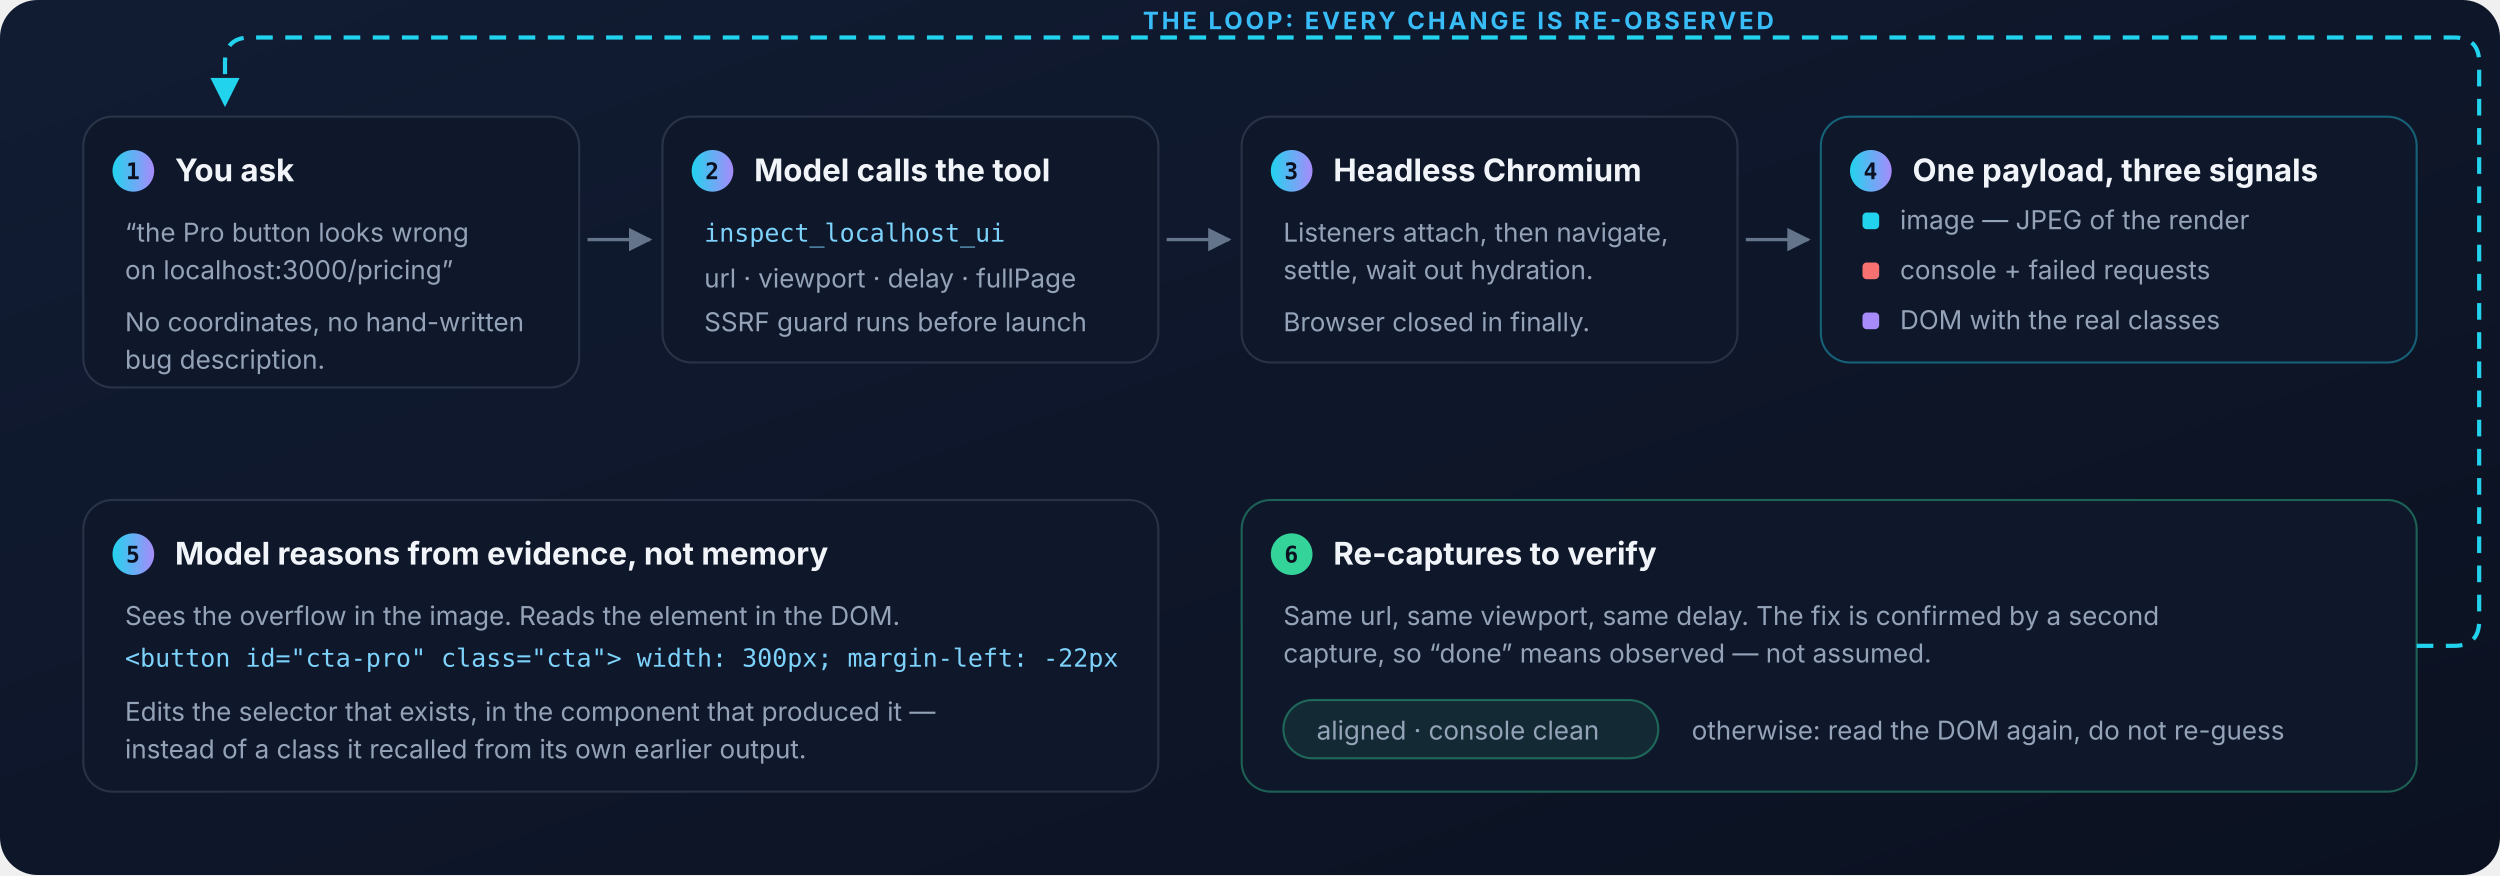
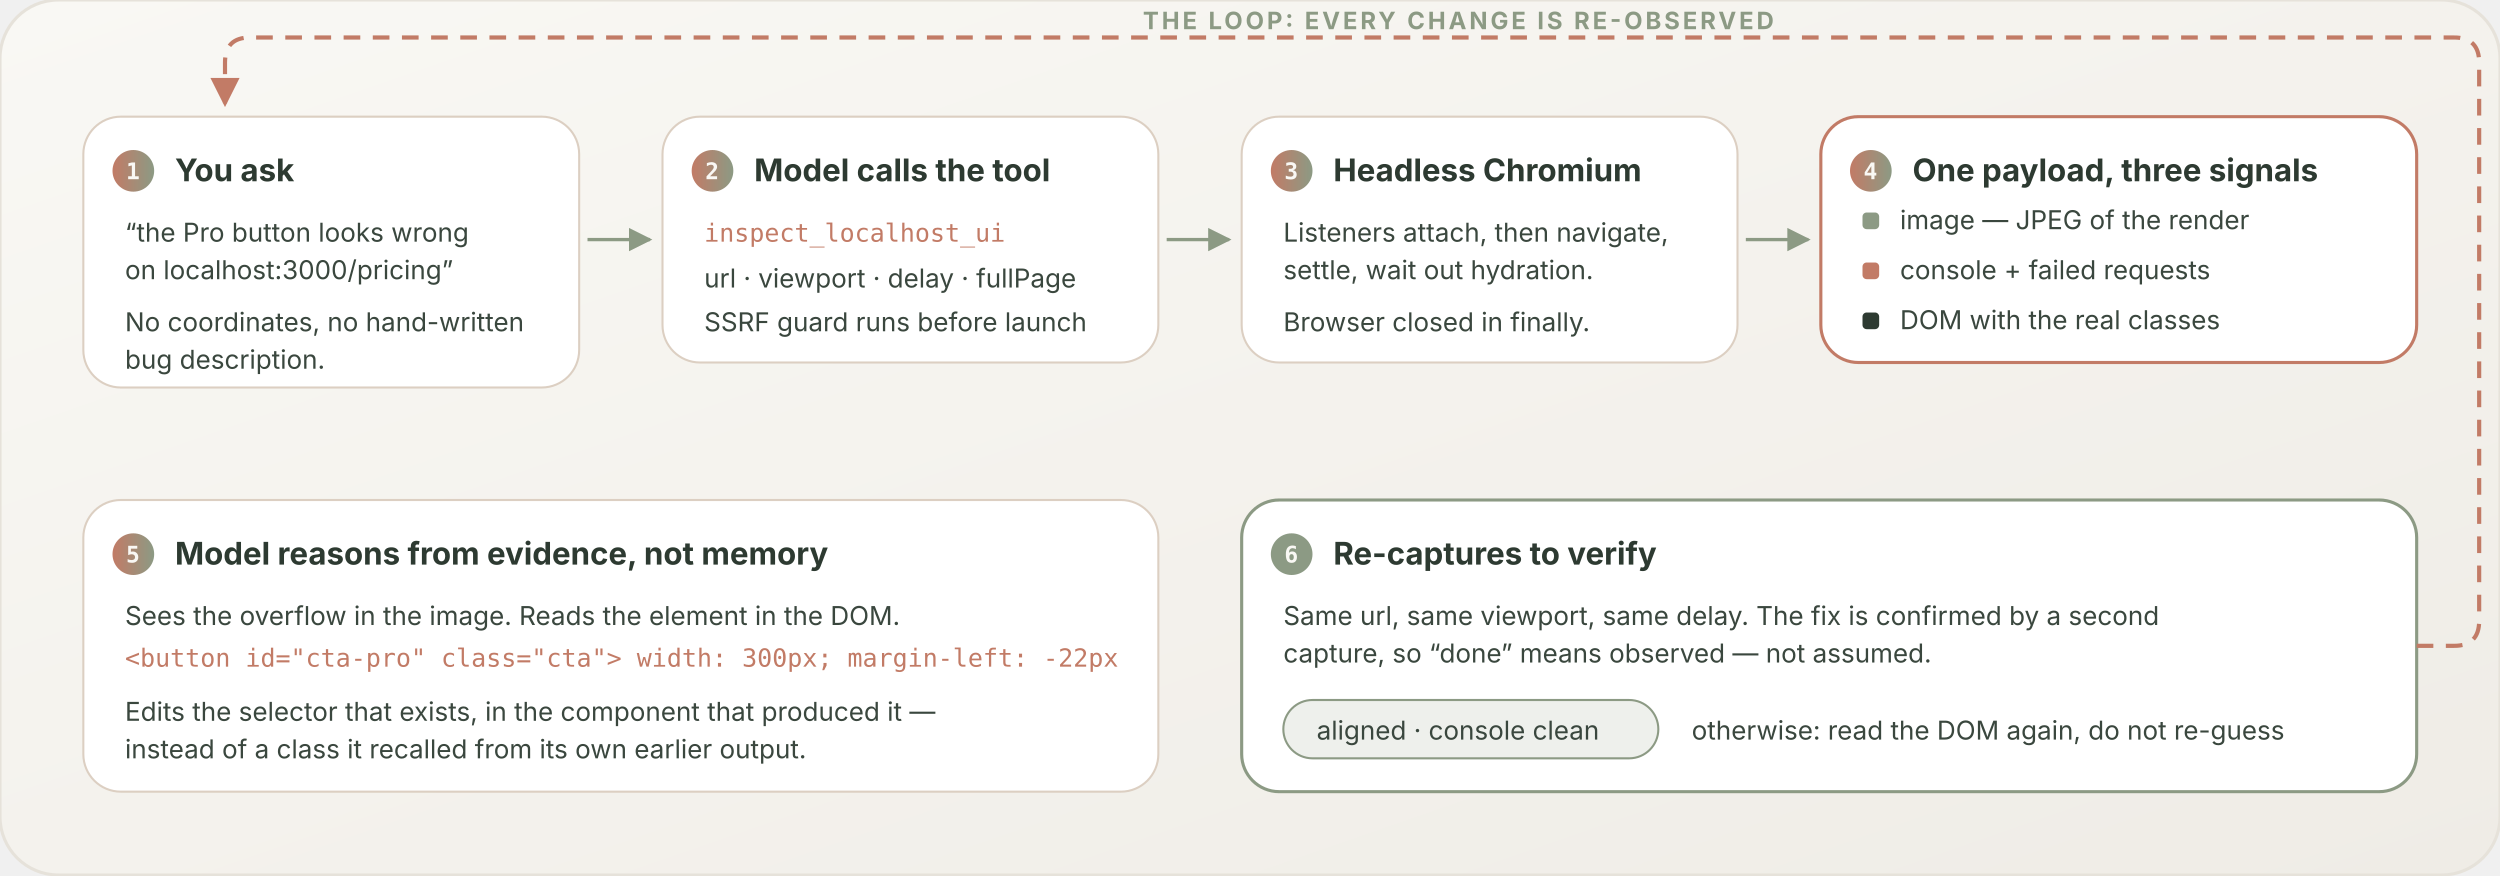
<svg xmlns="http://www.w3.org/2000/svg" viewBox="0 0 1200 420" width="1200" height="420" role="img" aria-label="VibeLens workflow: prompt, tool call, headless capture, three-part payload, fix, re-verify">
  <defs>
    <linearGradient id="wbg" x1="0" y1="0" x2="1" y2="1">
-       <stop offset="0" stop-color="#111C33" />
-       <stop offset="1" stop-color="#0B1120" />
+       <stop offset="0" stop-color="#F9F8F4" />
+       <stop offset="1" stop-color="#EFECE6" />
    </linearGradient>
    <linearGradient id="wac" x1="0" y1="0" x2="1" y2="0">
-       <stop offset="0" stop-color="#22D3EE" />
-       <stop offset="1" stop-color="#A78BFA" />
+       <stop offset="0" stop-color="#C27B66" />
+       <stop offset="1" stop-color="#8C9A84" />
    </linearGradient>
    <marker id="arw" viewBox="0 0 10 10" refX="9" refY="5" markerWidth="7" markerHeight="7" orient="auto-start-reverse">
-       <path d="M0 0 L10 5 L0 10 z" fill="#64748B" />
+       <path d="M0 0 L10 5 L0 10 z" fill="#8C9A84" />
    </marker>
    <marker id="arwc" viewBox="0 0 10 10" refX="9" refY="5" markerWidth="7" markerHeight="7" orient="auto-start-reverse">
-       <path d="M0 0 L10 5 L0 10 z" fill="#22D3EE" />
+       <path d="M0 0 L10 5 L0 10 z" fill="#C27B66" />
    </marker>
  </defs>
  <style>
-     .h { font: 700 15px -apple-system, BlinkMacSystemFont, 'Segoe UI', Inter, Helvetica, Arial, sans-serif; fill: #F1F5F9; }
-     .s { font: 400 12.5px -apple-system, BlinkMacSystemFont, 'Segoe UI', Inter, Helvetica, Arial, sans-serif; fill: #94A3B8; }
-     .n { font: 700 11px ui-monospace, SFMono-Regular, Menlo, monospace; fill: #0B1120; }
-     .m { font: 500 12px ui-monospace, SFMono-Regular, Menlo, monospace; fill: #7DD3FC; }
-     .t { font: 700 11.5px -apple-system, BlinkMacSystemFont, 'Segoe UI', Inter, sans-serif; letter-spacing: .12em; fill: #38BDF8; }
+     .h { font: 700 15px -apple-system, BlinkMacSystemFont, 'Playfair Display', Georgia, sans-serif; fill: #2D3A31; }
+     .s { font: 400 12.5px -apple-system, BlinkMacSystemFont, 'Source Sans 3', sans-serif; fill: #3A473E; }
+     .n { font: 700 11px ui-monospace, SFMono-Regular, Menlo, monospace; fill: #F9F8F4; }
+     .m { font: 500 12px ui-monospace, SFMono-Regular, Menlo, monospace; fill: #C27B66; }
+     .t { font: 700 11.5px -apple-system, BlinkMacSystemFont, 'Source Sans 3', sans-serif; letter-spacing: .12em; fill: #8C9A84; }

    /* SVG Animations */
    @keyframes flowDash {
      to { stroke-dashoffset: -44; }
    }
    @keyframes pulseGlow {
-       0%, 100% { opacity: 0.85; transform: scale(1); }
-       50% { opacity: 1; transform: scale(1.15); filter: drop-shadow(0 0 8px #22D3EE); }
+       0%, 100% { opacity: 0.9; transform: scale(1); }
+       50% { opacity: 1; transform: scale(1.15); filter: drop-shadow(0 0 6px rgba(194, 123, 102, 0.4)); }
    }

    .loop-path {
      stroke-dasharray: 8 6;
      animation: flowDash 2.5s linear infinite;
    }
    .pulse-node {
      transform-origin: center;
      animation: pulseGlow 3s ease-in-out infinite;
    }
    .card-border {
      transition: all 0.3s ease;
    }
    .card-border:hover {
-       stroke: #22D3EE;
+       stroke: #C27B66;
      stroke-opacity: 0.8;
-       filter: drop-shadow(0 0 12px rgba(34, 211, 238, 0.4));
+       filter: drop-shadow(0 4px 12px rgba(45, 58, 49, 0.08));
    }
  </style>
-   <rect width="1200" height="420" rx="18" fill="url(#wbg)" />
+   <rect width="1200" height="420" rx="28" fill="url(#wbg)" stroke="#E6E2DA" stroke-width="1.5" />
  <g transform="translate(40 56)">
-     <rect class="card-border" width="238" height="130" rx="14" fill="#0F172A" stroke="#94A3B8" stroke-opacity="0.2" />
+     <rect class="card-border" width="238" height="130" rx="18" fill="#FFFFFF" stroke="#DCCFC2" stroke-width="1" />
    <circle class="pulse-node" cx="24" cy="26" r="10" fill="url(#wac)" />
    <text x="20.5" y="30" class="n">1</text>
    <text x="44" y="31" class="h">You ask</text>
    <text x="20" y="60" class="s">“the Pro button looks wrong</text>
    <text x="20" y="78" class="s">on localhost:3000/pricing”</text>
    <text x="20" y="103" class="s">No coordinates, no hand-written</text>
    <text x="20" y="121" class="s">bug description.</text>
  </g>
  <g transform="translate(318 56)">
-     <rect class="card-border" width="238" height="118" rx="14" fill="#0F172A" stroke="#94A3B8" stroke-opacity="0.2" />
+     <rect class="card-border" width="238" height="118" rx="18" fill="#FFFFFF" stroke="#DCCFC2" stroke-width="1" />
    <circle class="pulse-node" cx="24" cy="26" r="10" fill="url(#wac)" />
    <text x="20.5" y="30" class="n">2</text>
    <text x="44" y="31" class="h">Model calls the tool</text>
    <text x="20" y="60" class="m">inspect_localhost_ui</text>
    <text x="20" y="82" class="s">url · viewport · delay · fullPage</text>
    <text x="20" y="103" class="s">SSRF guard runs before launch</text>
  </g>
  <g transform="translate(596 56)">
-     <rect class="card-border" width="238" height="118" rx="14" fill="#0F172A" stroke="#94A3B8" stroke-opacity="0.2" />
+     <rect class="card-border" width="238" height="118" rx="18" fill="#FFFFFF" stroke="#DCCFC2" stroke-width="1" />
    <circle class="pulse-node" cx="24" cy="26" r="10" fill="url(#wac)" />
    <text x="20.5" y="30" class="n">3</text>
    <text x="44" y="31" class="h">Headless Chromium</text>
    <text x="20" y="60" class="s">Listeners attach, then navigate,</text>
    <text x="20" y="78" class="s">settle, wait out hydration.</text>
    <text x="20" y="103" class="s">Browser closed in finally.</text>
  </g>
  <g transform="translate(874 56)">
-     <rect class="card-border" width="286" height="118" rx="14" fill="#0F172A" stroke="#22D3EE" stroke-opacity="0.4" />
+     <rect class="card-border" width="286" height="118" rx="18" fill="#FFFFFF" stroke="#C27B66" stroke-width="1.5" />
    <circle class="pulse-node" cx="24" cy="26" r="10" fill="url(#wac)" />
    <text x="20.5" y="30" class="n">4</text>
    <text x="44" y="31" class="h">One payload, three signals</text>
    <g transform="translate(20 46)">
-       <rect width="8" height="8" rx="2" fill="#22D3EE" />
+       <rect width="8" height="8" rx="2" fill="#8C9A84" />
      <text x="18" y="8" class="s">image — JPEG of the render</text>
-       <rect y="24" width="8" height="8" rx="2" fill="#F87171" />
+       <rect y="24" width="8" height="8" rx="2" fill="#C27B66" />
      <text x="18" y="32" class="s">console + failed requests</text>
-       <rect y="48" width="8" height="8" rx="2" fill="#A78BFA" />
+       <rect y="48" width="8" height="8" rx="2" fill="#2D3A31" />
      <text x="18" y="56" class="s">DOM with the real classes</text>
    </g>
  </g>
-   <g stroke="#64748B" stroke-width="1.6" marker-end="url(#arw)" fill="none">
+   <g stroke="#8C9A84" stroke-width="1.6" marker-end="url(#arw)" fill="none">
    <path d="M282 115 H312" />
    <path d="M560 115 H590" />
    <path d="M838 115 H868" />
  </g>
  <g transform="translate(40 240)">
-     <rect class="card-border" width="516" height="140" rx="14" fill="#0F172A" stroke="#94A3B8" stroke-opacity="0.2" />
+     <rect class="card-border" width="516" height="140" rx="18" fill="#FFFFFF" stroke="#DCCFC2" stroke-width="1" />
    <circle class="pulse-node" cx="24" cy="26" r="10" fill="url(#wac)" />
    <text x="20.5" y="30" class="n">5</text>
    <text x="44" y="31" class="h">Model reasons from evidence, not memory</text>
    <text x="20" y="60" class="s">Sees the overflow in the image. Reads the element in the DOM.</text>
    <text x="20" y="80" class="m">&lt;button id="cta-pro" class="cta"&gt;  width: 300px; margin-left: -22px</text>
    <text x="20" y="106" class="s">Edits the selector that exists, in the component that produced it —</text>
    <text x="20" y="124" class="s">instead of a class it recalled from its own earlier output.</text>
  </g>
  <g transform="translate(596 240)">
-     <rect class="card-border" width="564" height="140" rx="14" fill="#0F172A" stroke="#34D399" stroke-opacity="0.4" />
-     <circle class="pulse-node" cx="24" cy="26" r="10" fill="#34D399" />
+     <rect class="card-border" width="564" height="140" rx="18" fill="#FFFFFF" stroke="#8C9A84" stroke-width="1.5" />
+     <circle class="pulse-node" cx="24" cy="26" r="10" fill="#8C9A84" />
    <text x="20.5" y="30" class="n">6</text>
    <text x="44" y="31" class="h">Re-captures to verify</text>
    <text x="20" y="60" class="s">Same url, same viewport, same delay. The fix is confirmed by a second</text>
    <text x="20" y="78" class="s">capture, so “done” means observed — not assumed.</text>
    <g transform="translate(20 96)">
-       <rect width="180" height="28" rx="14" fill="#34D399" fill-opacity="0.1" stroke="#34D399" stroke-opacity="0.4" />
-       <text x="16" y="19" class="s" fill="#6EE7B7">aligned · console clean</text>
+       <rect width="180" height="28" rx="14" fill="#8C9A84" fill-opacity="0.15" stroke="#8C9A84" stroke-width="1" />
+       <text x="16" y="19" class="s" fill="#2D3A31" font-weight="700">aligned · console clean</text>
    </g>
    <text x="216" y="115" class="s">otherwise: read the DOM again, do not re-guess</text>
  </g>
-   <g fill="none" stroke="#22D3EE" stroke-width="2" class="loop-path" marker-end="url(#arwc)">
+   <g fill="none" stroke="#C27B66" stroke-width="2" class="loop-path" marker-end="url(#arwc)">
    <path d="M1160 310 H1178 Q1190 310 1190 298 V30 Q1190 18 1178 18 H120 Q108 18 108 30 V50" />
  </g>
  <text x="700" y="14" class="t" text-anchor="middle">THE LOOP: EVERY CHANGE IS RE-OBSERVED</text>
</svg>
